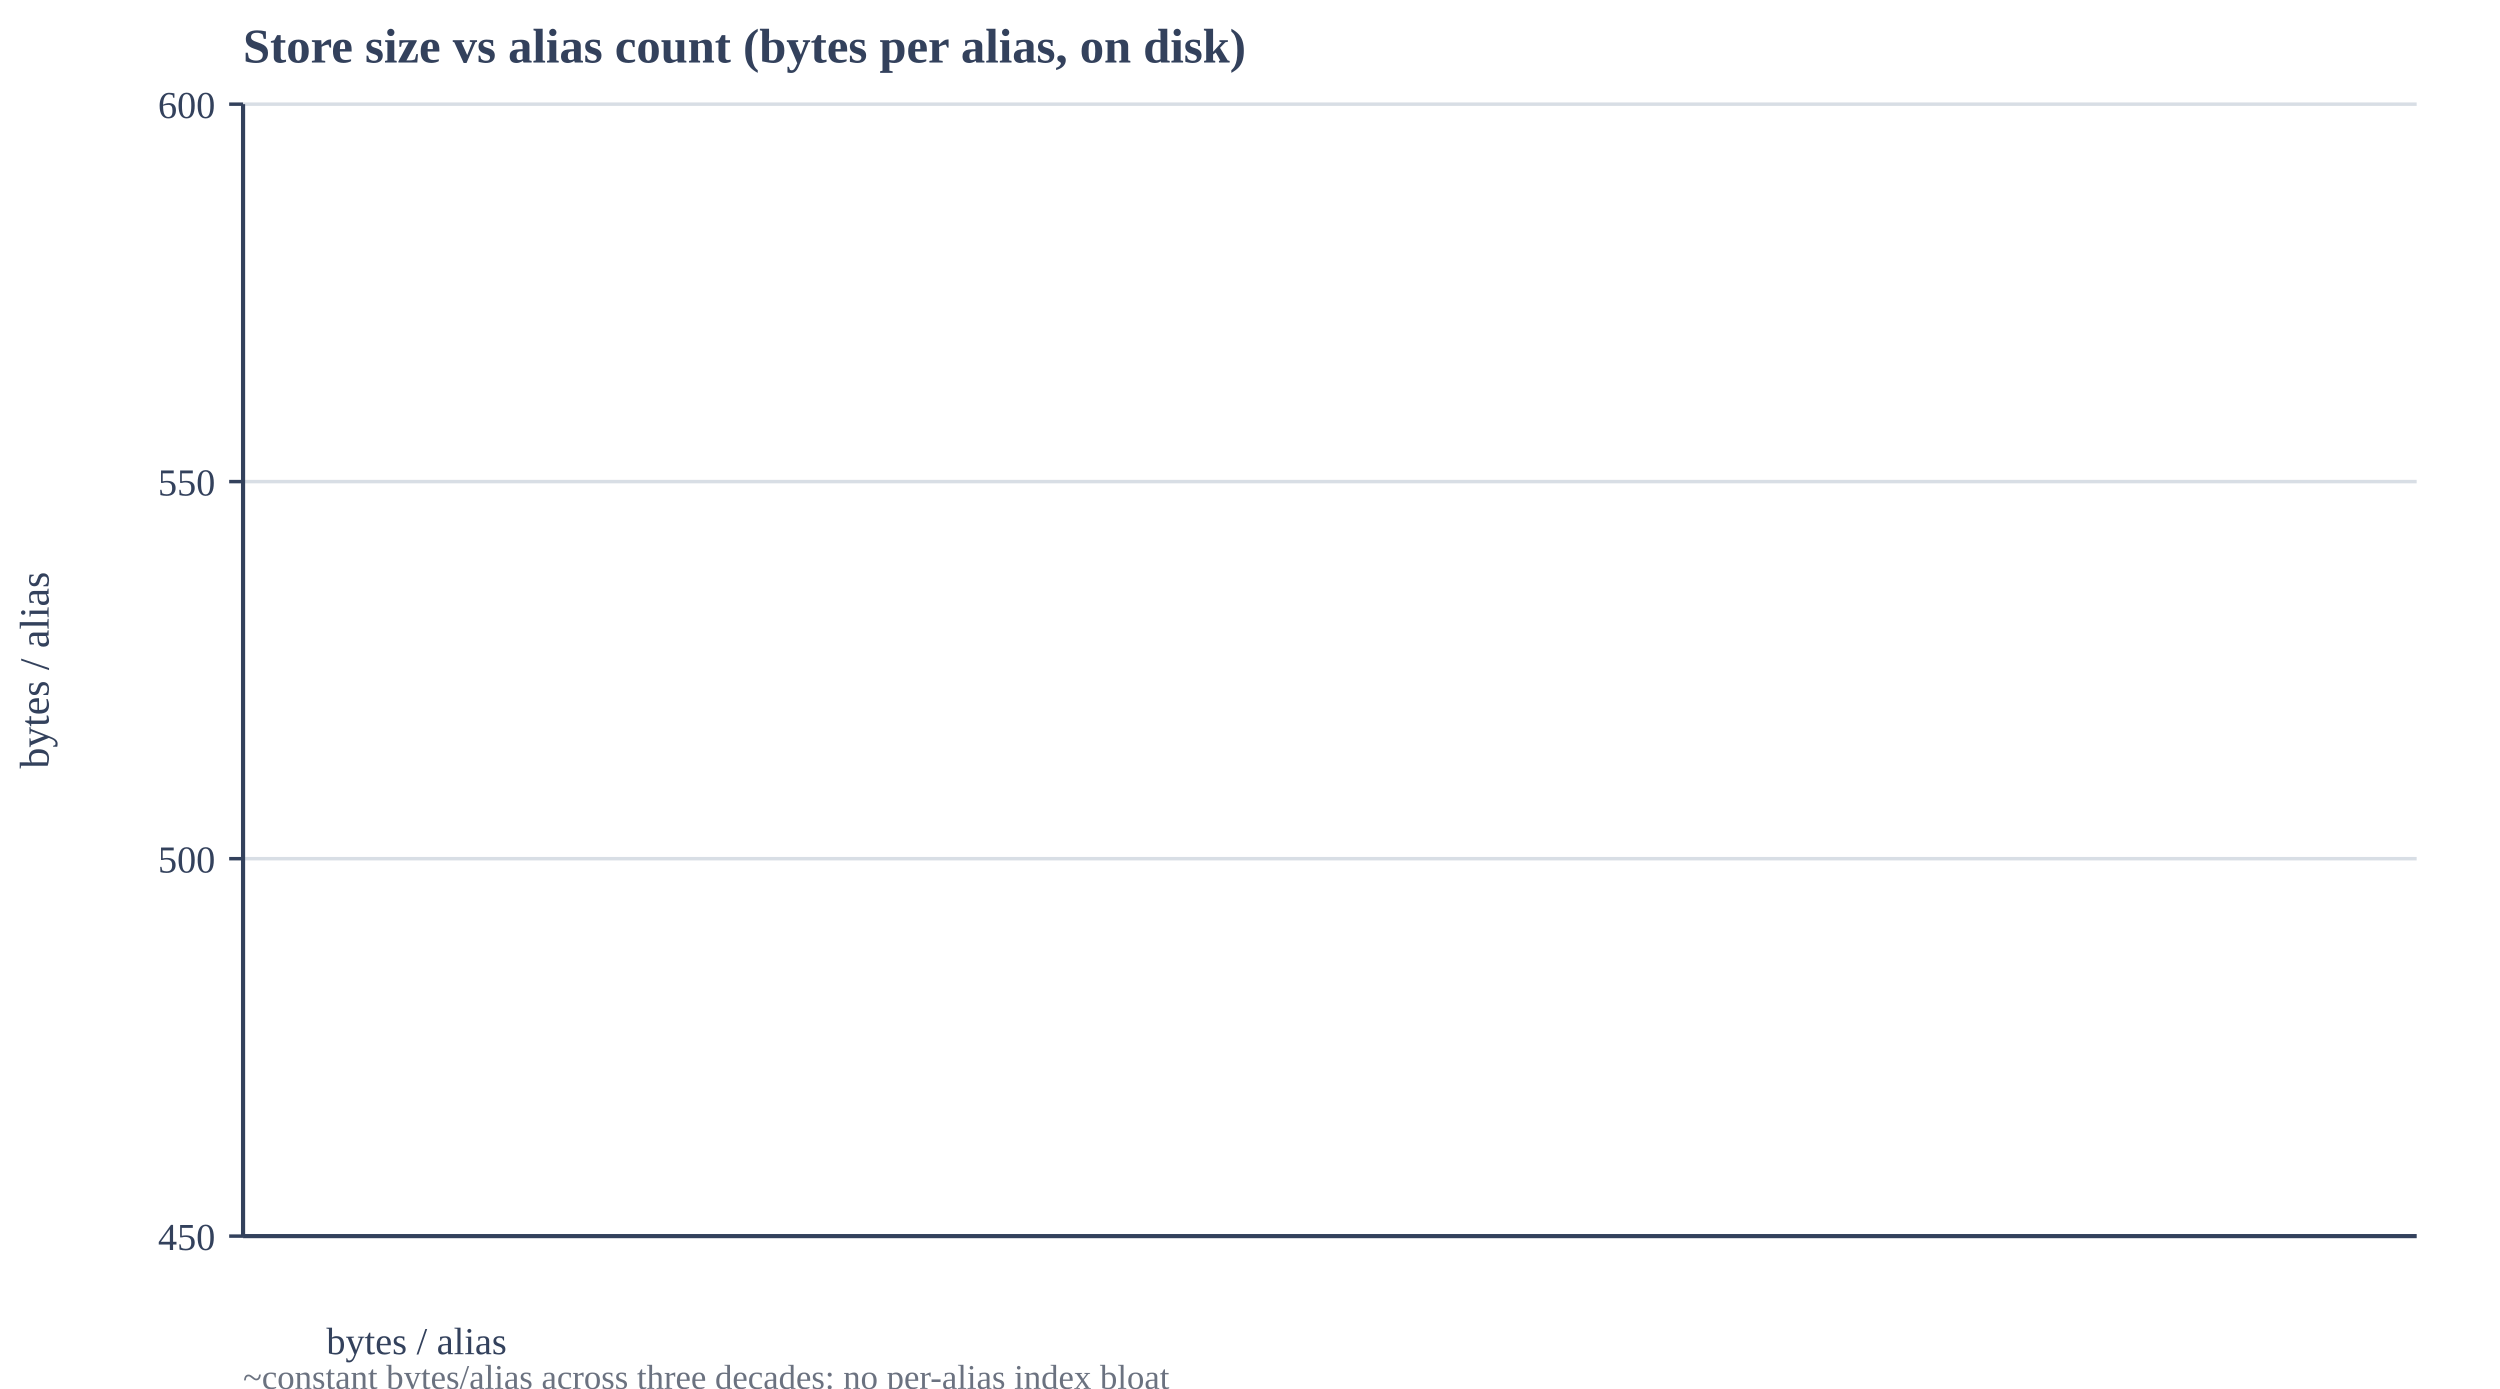
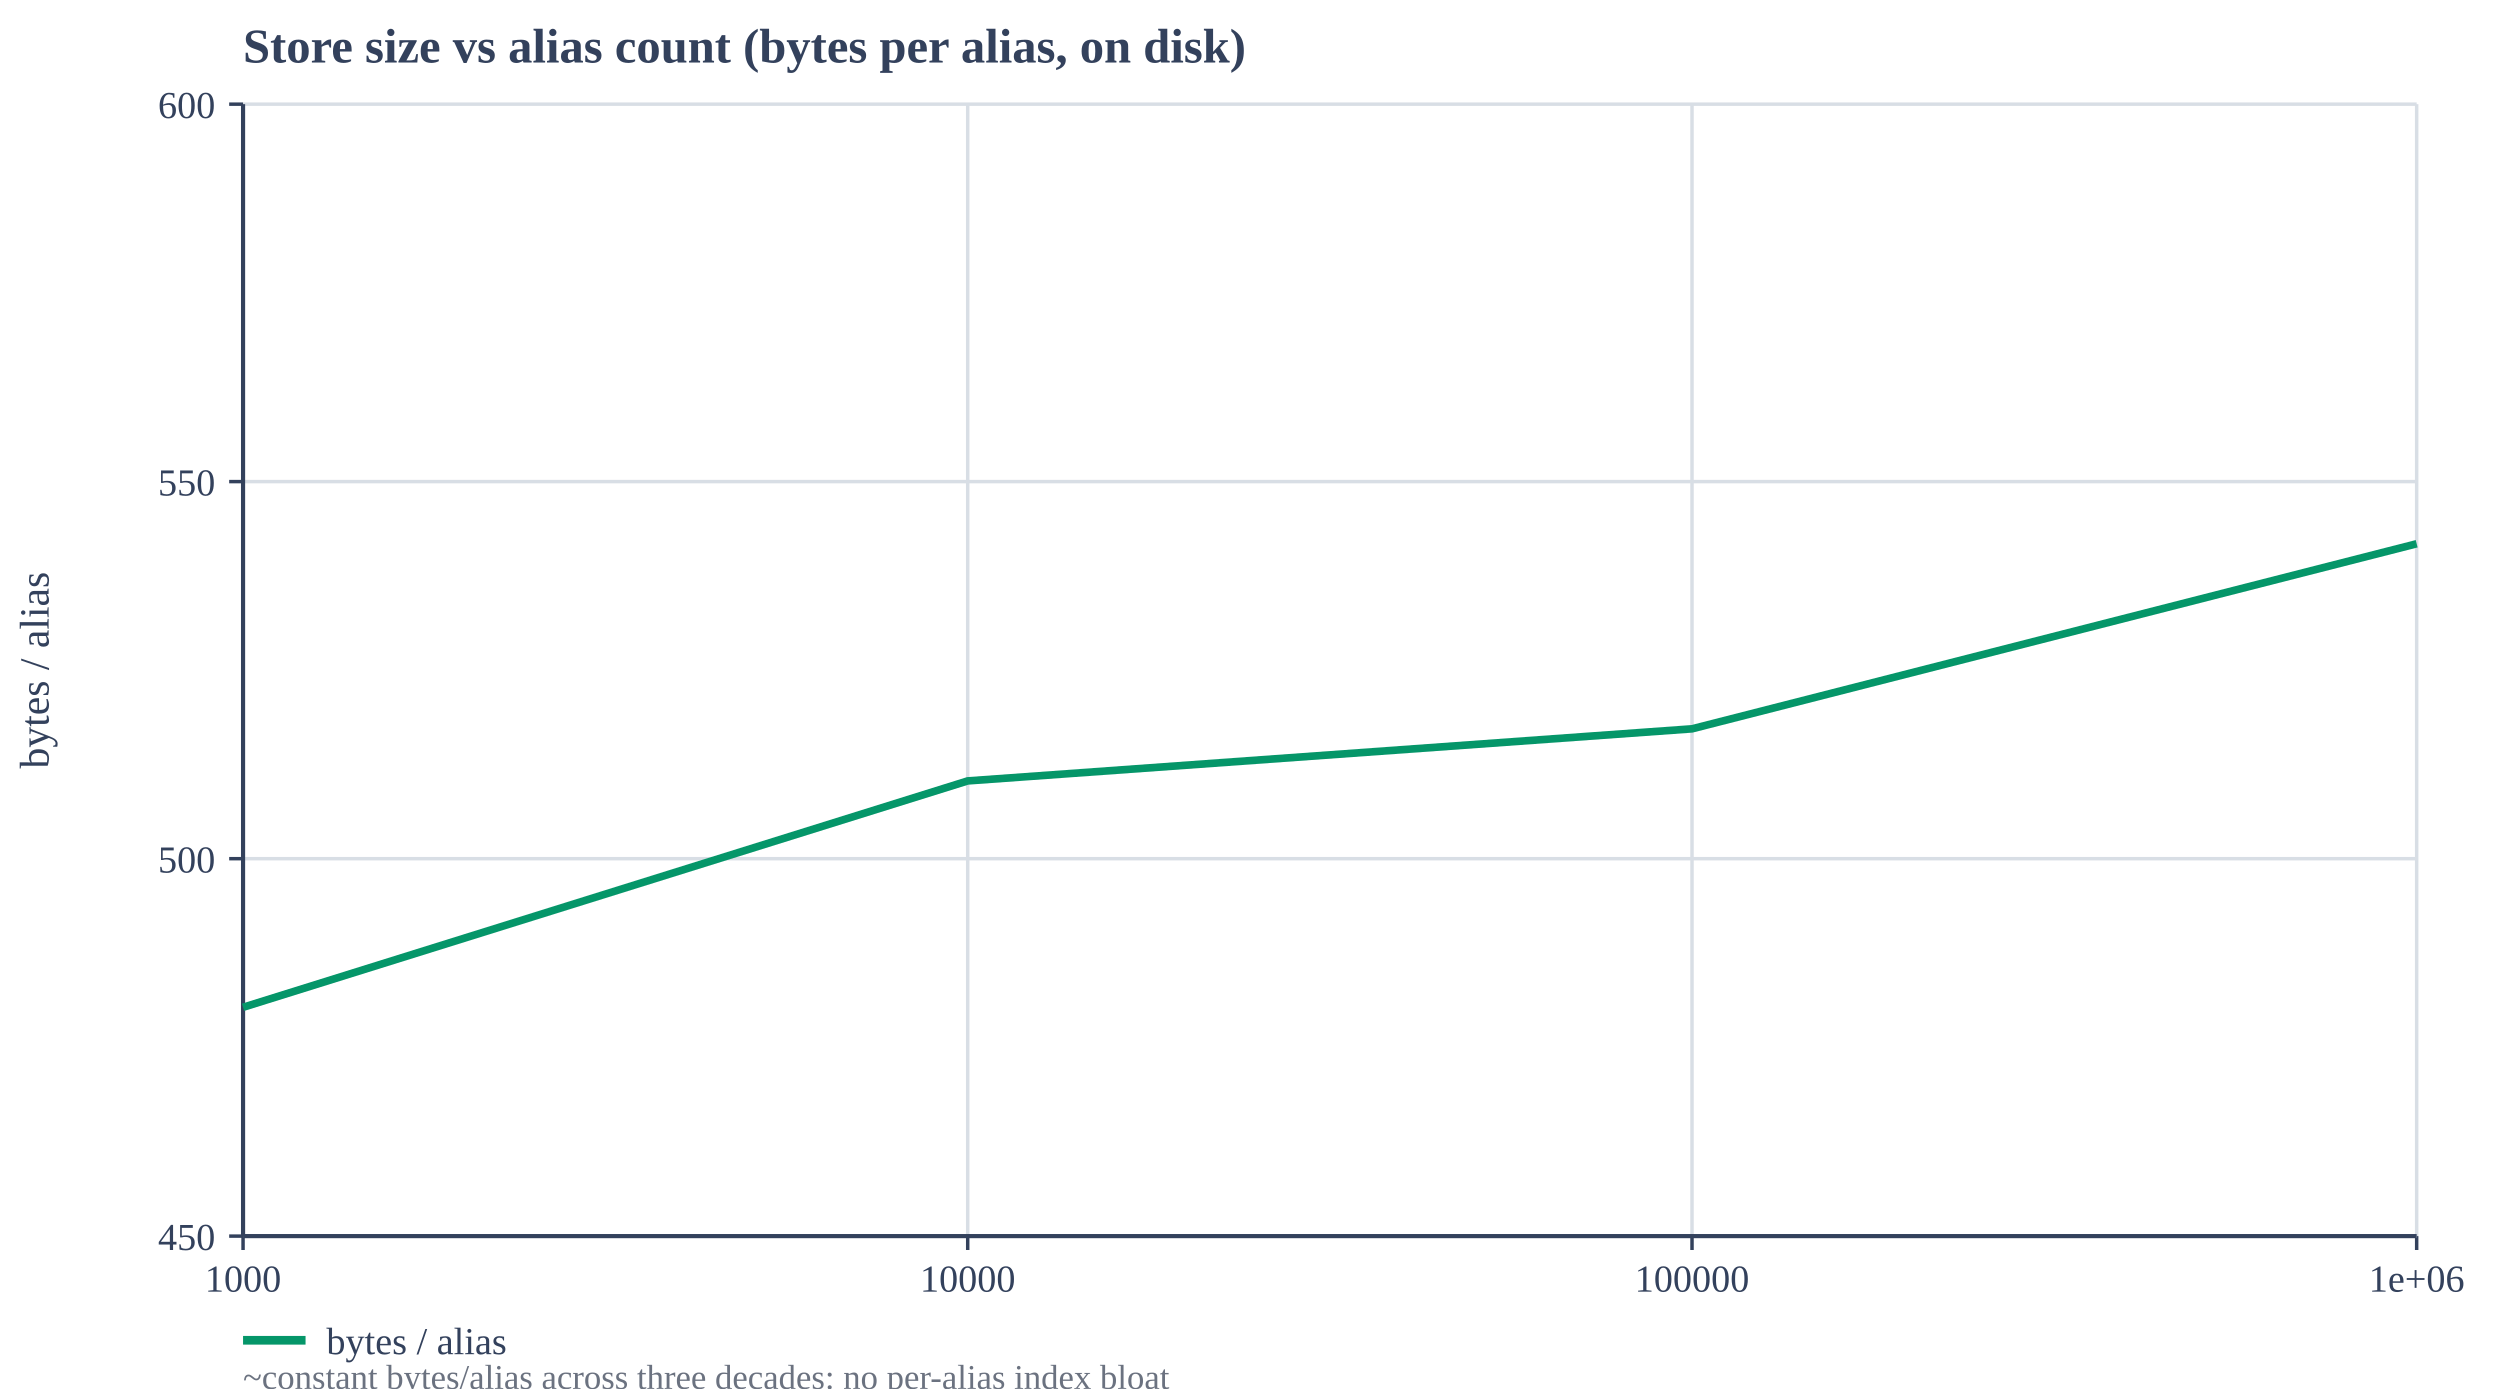
<svg xmlns="http://www.w3.org/2000/svg" width="720" height="400" viewBox="0 0 720 400">
  <text x="70" y="18" font-size="14" font-weight="bold" fill="#33415c">Store size vs alias count (bytes per alias, on disk)</text>
-   <line x1="1948.0" y1="30" x2="1948.0" y2="356" stroke="#d8dee5" stroke-width="1" />
-   <line x1="2574.0" y1="30" x2="2574.0" y2="356" stroke="#d8dee5" stroke-width="1" />
-   <line x1="3200.0" y1="30" x2="3200.0" y2="356" stroke="#d8dee5" stroke-width="1" />
-   <line x1="3826.0" y1="30" x2="3826.0" y2="356" stroke="#d8dee5" stroke-width="1" />
-   <line x1="1948.0" y1="356" x2="1948.0" y2="360" stroke="#33415c" stroke-width="1" />
-   <text x="1948.0" y="372" font-size="11" fill="#33415c" text-anchor="middle">1000</text>
-   <line x1="2574.0" y1="356" x2="2574.0" y2="360" stroke="#33415c" stroke-width="1" />
-   <text x="2574.0" y="372" font-size="11" fill="#33415c" text-anchor="middle">10000</text>
-   <line x1="3200.0" y1="356" x2="3200.0" y2="360" stroke="#33415c" stroke-width="1" />
-   <text x="3200.0" y="372" font-size="11" fill="#33415c" text-anchor="middle">100000</text>
-   <line x1="3826.0" y1="356" x2="3826.0" y2="360" stroke="#33415c" stroke-width="1" />
-   <text x="3826.0" y="372" font-size="11" fill="#33415c" text-anchor="middle">1e+06</text>
+   <line x1="70.0" y1="30" x2="70.0" y2="356" stroke="#d8dee5" stroke-width="1" />
+   <line x1="278.7" y1="30" x2="278.7" y2="356" stroke="#d8dee5" stroke-width="1" />
+   <line x1="487.3" y1="30" x2="487.3" y2="356" stroke="#d8dee5" stroke-width="1" />
+   <line x1="696.0" y1="30" x2="696.0" y2="356" stroke="#d8dee5" stroke-width="1" />
+   <line x1="70.0" y1="356" x2="70.0" y2="360" stroke="#33415c" stroke-width="1" />
+   <text x="70.0" y="372" font-size="11" fill="#33415c" text-anchor="middle">1000</text>
+   <line x1="278.7" y1="356" x2="278.7" y2="360" stroke="#33415c" stroke-width="1" />
+   <text x="278.7" y="372" font-size="11" fill="#33415c" text-anchor="middle">10000</text>
+   <line x1="487.3" y1="356" x2="487.3" y2="360" stroke="#33415c" stroke-width="1" />
+   <text x="487.3" y="372" font-size="11" fill="#33415c" text-anchor="middle">100000</text>
+   <line x1="696.0" y1="356" x2="696.0" y2="360" stroke="#33415c" stroke-width="1" />
+   <text x="696.0" y="372" font-size="11" fill="#33415c" text-anchor="middle">1e+06</text>
  <line x1="70" y1="356.0" x2="696" y2="356.0" stroke="#d8dee5" stroke-width="1" />
  <line x1="66" y1="356.0" x2="70" y2="356.0" stroke="#33415c" stroke-width="1" />
  <text x="62" y="360.0" font-size="11" fill="#33415c" text-anchor="end">450</text>
  <line x1="70" y1="247.3" x2="696" y2="247.3" stroke="#d8dee5" stroke-width="1" />
  <line x1="66" y1="247.3" x2="70" y2="247.3" stroke="#33415c" stroke-width="1" />
  <text x="62" y="251.3" font-size="11" fill="#33415c" text-anchor="end">500</text>
  <line x1="70" y1="138.7" x2="696" y2="138.7" stroke="#d8dee5" stroke-width="1" />
  <line x1="66" y1="138.7" x2="70" y2="138.7" stroke="#33415c" stroke-width="1" />
  <text x="62" y="142.7" font-size="11" fill="#33415c" text-anchor="end">550</text>
  <line x1="70" y1="30.0" x2="696" y2="30.0" stroke="#d8dee5" stroke-width="1" />
  <line x1="66" y1="30.0" x2="70" y2="30.0" stroke="#33415c" stroke-width="1" />
  <text x="62" y="34.0" font-size="11" fill="#33415c" text-anchor="end">600</text>
  <line x1="70" y1="30" x2="70" y2="356" stroke="#33415c" stroke-width="1.2" />
  <line x1="70" y1="356" x2="696" y2="356" stroke="#33415c" stroke-width="1.2" />
  <text x="14" y="193.0" font-size="12" fill="#33415c" text-anchor="middle" transform="rotate(-90 14 193.0)">bytes / alias</text>
-   <polyline points="1948.0,290.1 2574.0,224.9 3200.0,209.9 3826.0,156.6" fill="none" stroke="#059669" stroke-width="2.2" />
-   <line x1="70" y1="386" x2="88" y2="386" stroke="size" stroke-width="2.5" />
+   <polyline points="70.0,290.1 278.7,224.9 487.3,209.9 696.0,156.6" fill="none" stroke="#059669" stroke-width="2.2" />
+   <line x1="70" y1="386" x2="88" y2="386" stroke="#059669" stroke-width="2.5" />
  <text x="94" y="390" font-size="11" fill="#33415c">bytes / alias</text>
  <text x="70" y="400" font-size="10" fill="#6b7280">~constant bytes/alias across three decades: no per-alias index bloat</text>
</svg>
